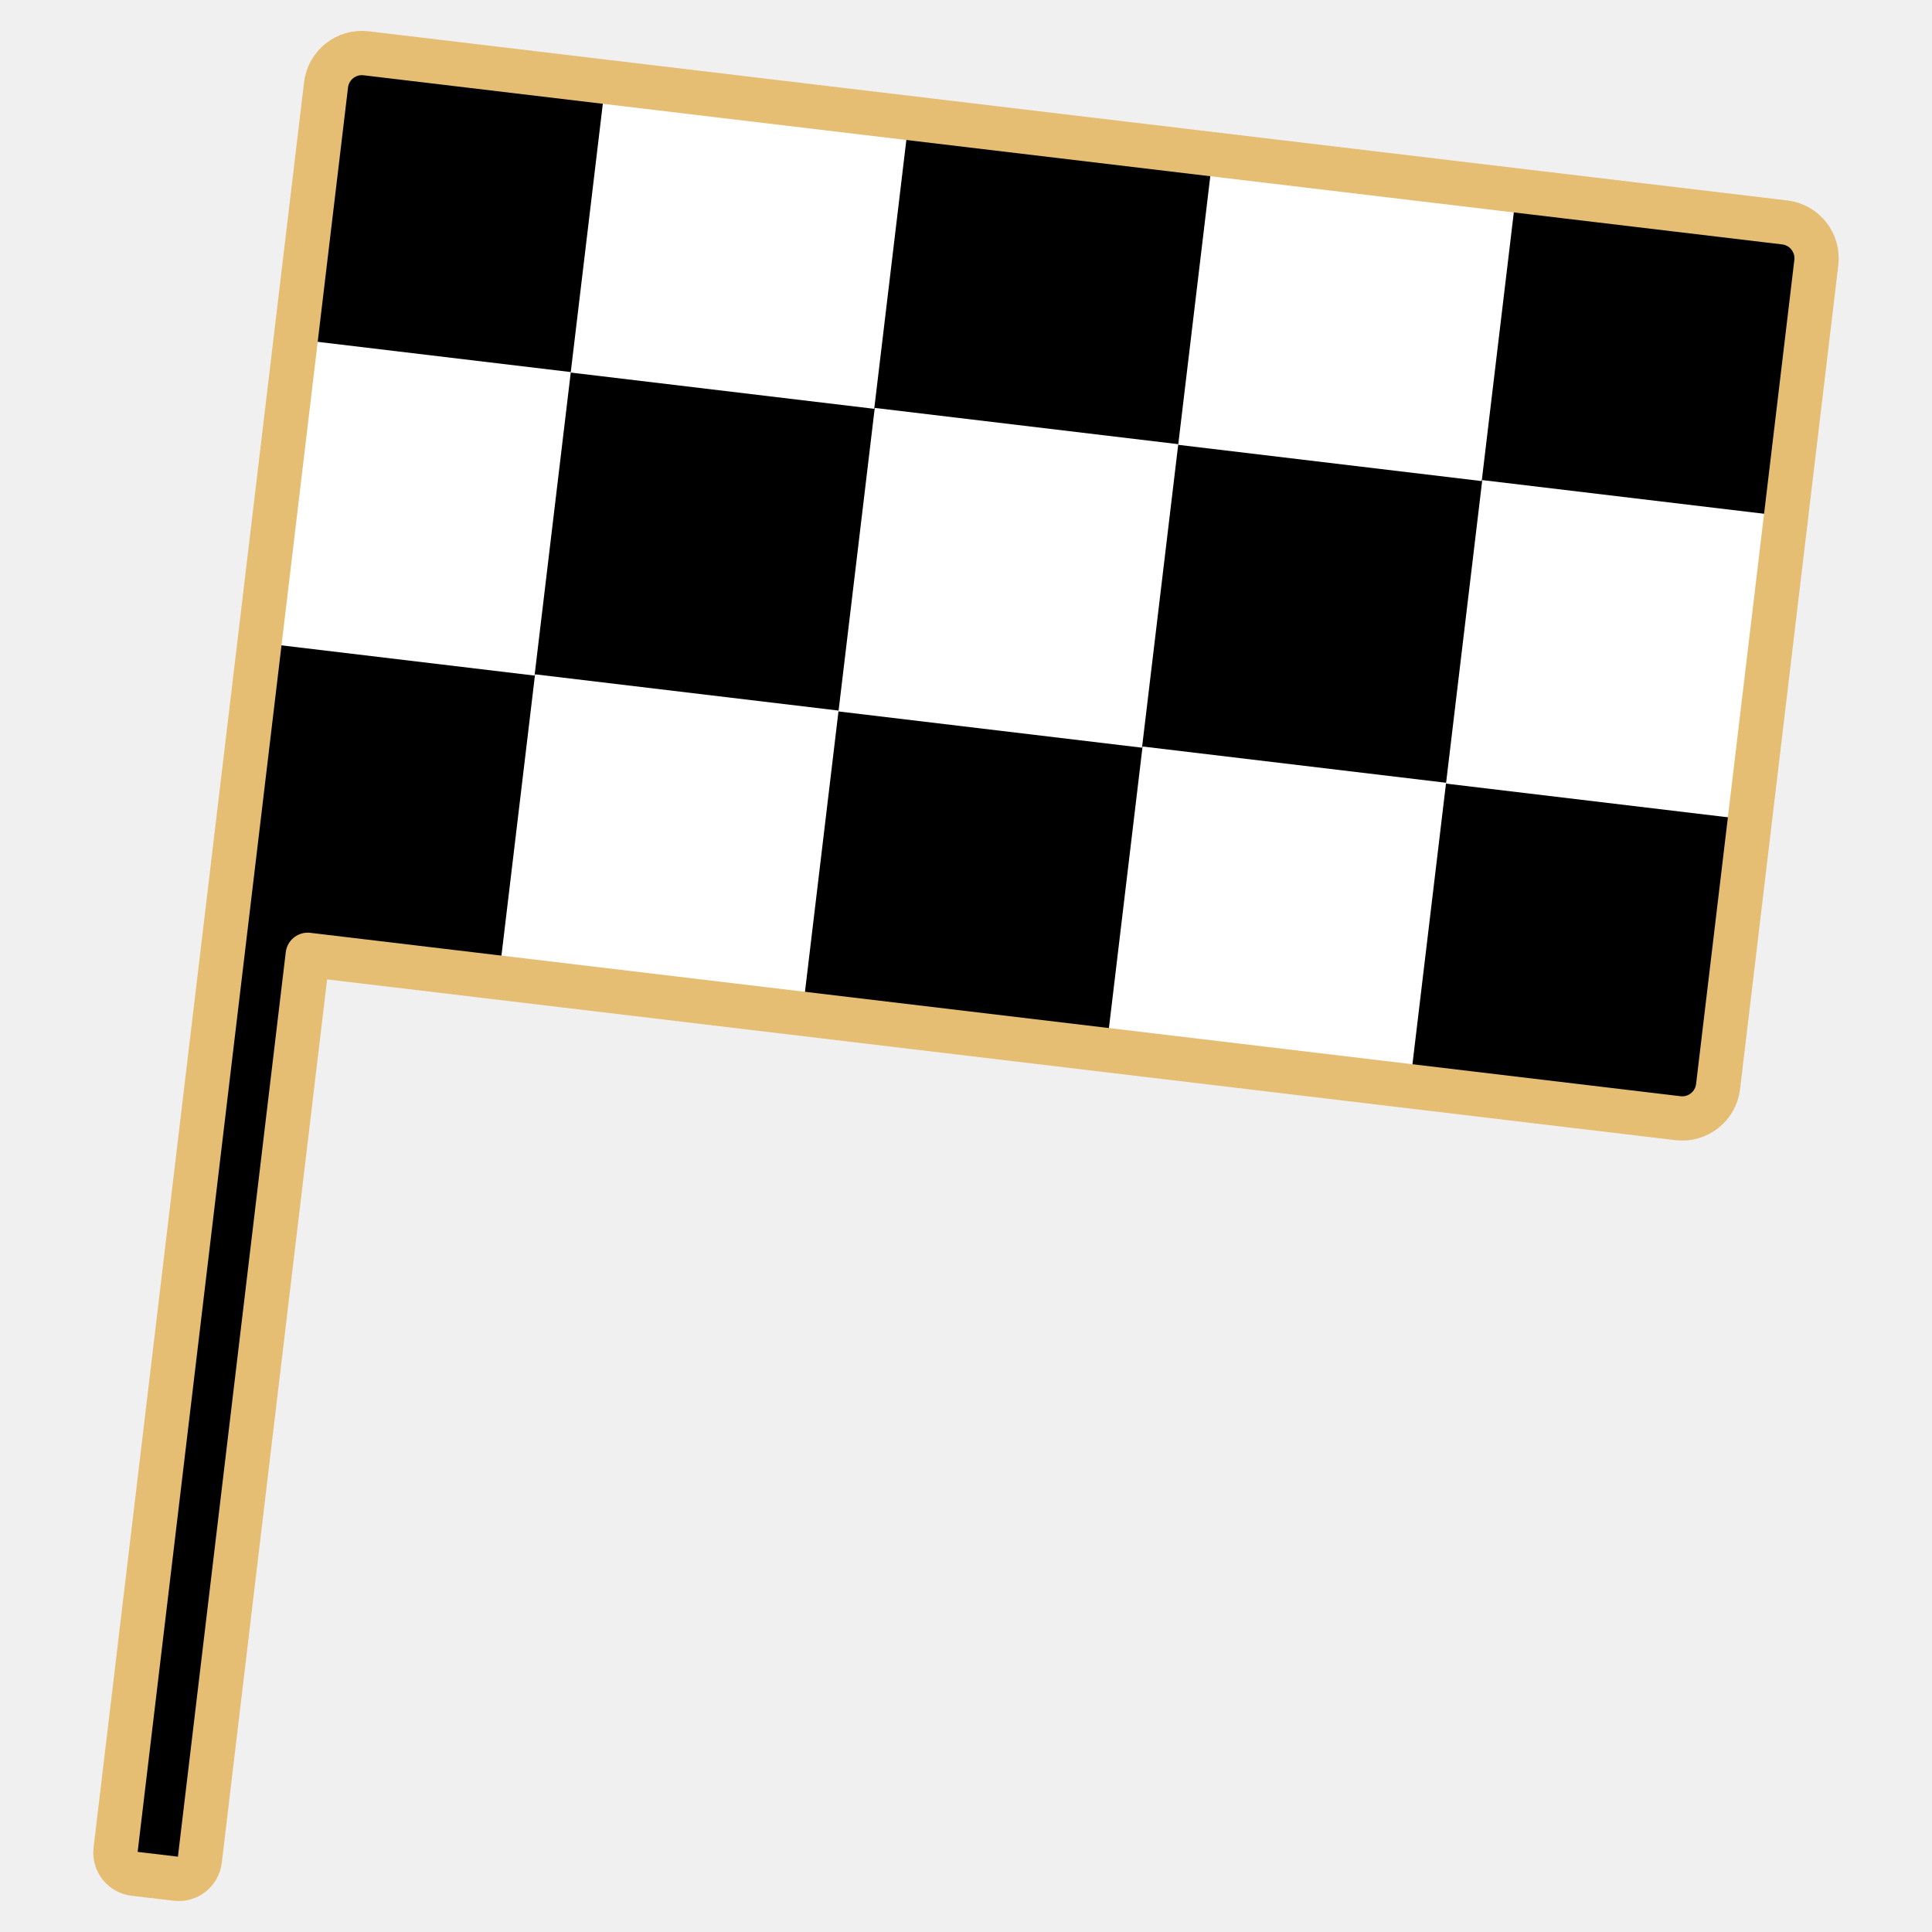
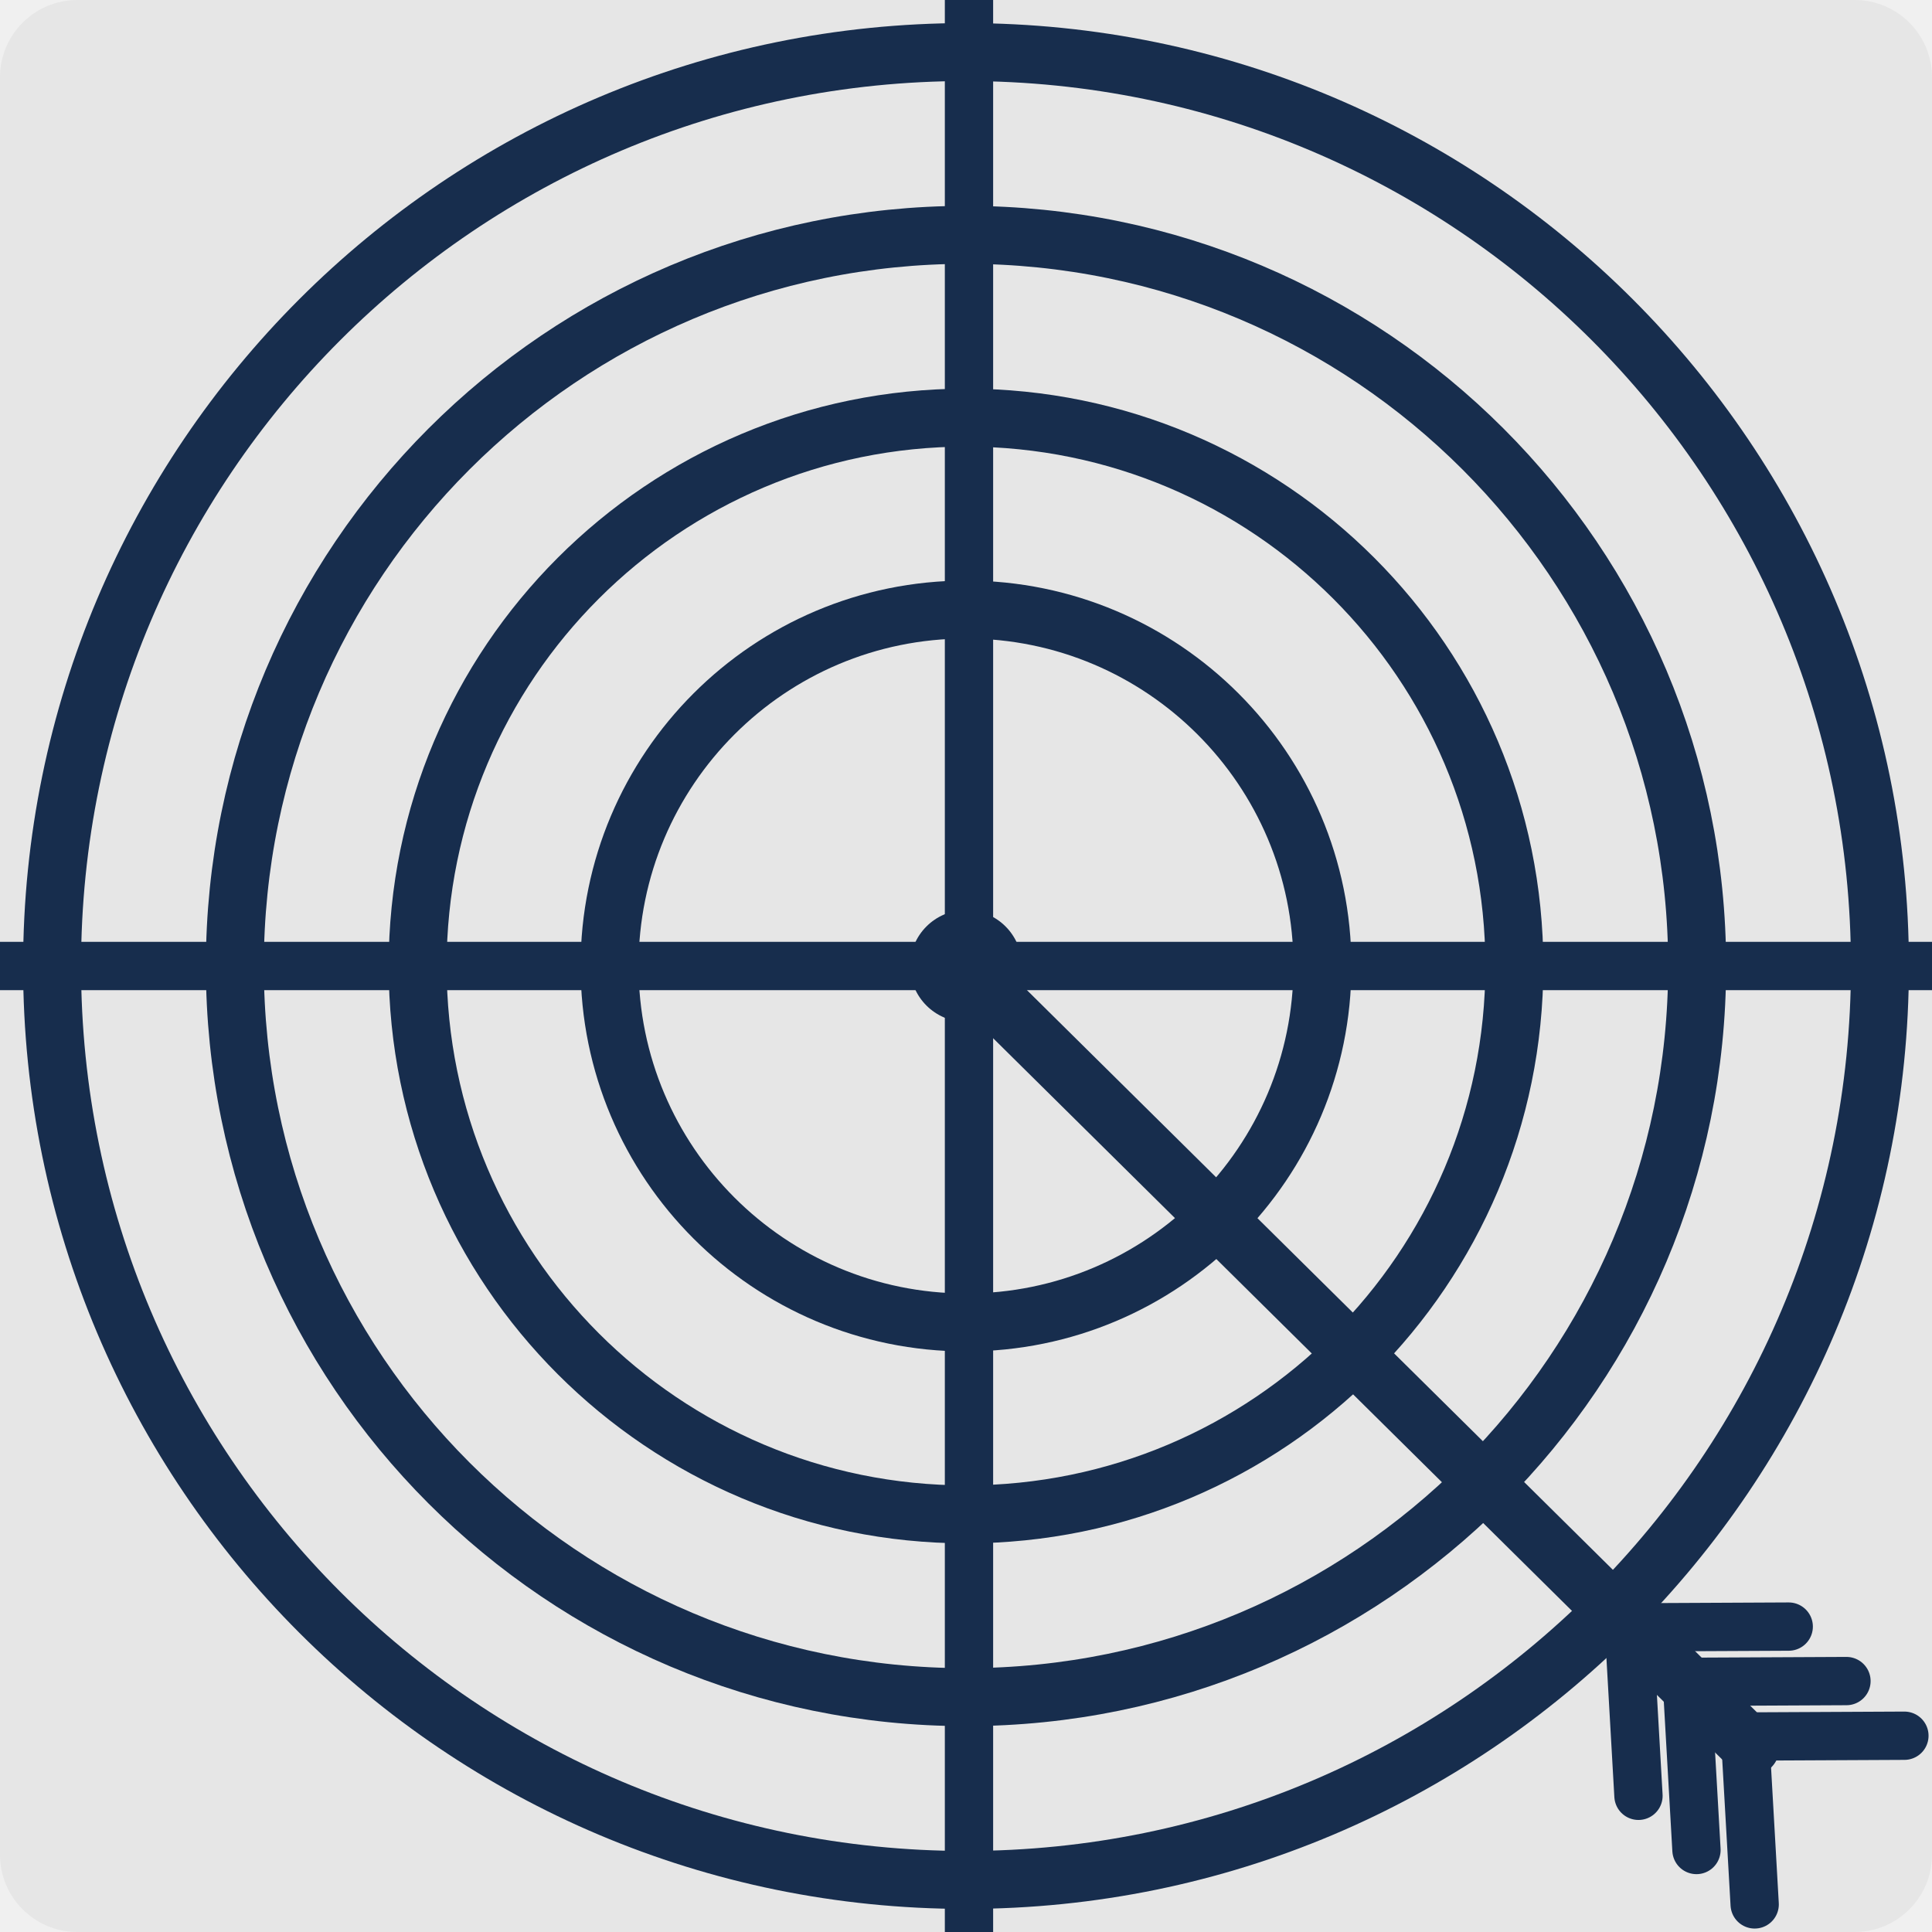
- <svg xmlns="http://www.w3.org/2000/svg" viewBox="0 0 2000 2000" xml:space="preserve" style="fill-rule:evenodd;clip-rule:evenodd;stroke-linecap:round;stroke-linejoin:round;stroke-miterlimit:1.5">
-   <path d="M1880.234 271.772c2.44-20.471-12.195-39.072-32.669-41.513L379.02 55.189c-20.47-2.44-39.072 12.199-41.513 32.67l-101.7 853.095c-2.44 20.474 12.199 39.072 32.67 41.513l1468.545 175.07c20.473 2.44 39.072-12.196 41.512-32.67l101.7-853.095Z" />
-   <path d="M334.563 854.322c1.434-12.03-7.169-22.961-19.199-24.395l-43.594-5.197c-12.03-1.435-22.962 7.168-24.396 19.198L119.65 1915.323c-1.435 12.033 7.168 22.962 19.198 24.396l43.595 5.197c12.03 1.434 22.961-7.166 24.395-19.199L334.563 854.322Z" />
-   <path style="fill:#fff" d="M890 1286h278v278H890z" transform="rotate(6.813 9394.536 5360.02) scale(1.13824)" />
-   <path style="fill:#fff" d="M890 1286h278v278H890z" transform="rotate(6.813 9707.73 40.09) scale(1.13824)" />
-   <path style="fill:#fff" d="M890 1286h278v278H890z" transform="matrix(1.02522 .12248 -.13502 1.1302 -432.922 -1211.324)" />
-   <path style="fill:#fff" d="M890 1286h278v278H890z" transform="matrix(1.1302 .13502 -.12926 1.08197 415.952 -1351.891)" />
-   <path style="fill:#fff" d="M890 1286h278v278H890z" transform="rotate(6.813 12515.873 -2463.787) scale(1.13824)" />
-   <path style="fill:#fff" d="M890 1286h278v278H890z" transform="rotate(6.813 6902.232 2544.108) scale(1.13824)" />
-   <path style="fill:#fff" d="M890 1286h278v278H890z" transform="rotate(6.813 7215.426 -2775.834) scale(1.13824)" />
-   <path d="m250.942 213.698-.722 1840.412c-.005 12.11 9.827 21.95 21.943 21.96l43.903.01c12.115.01 21.955-9.82 21.96-21.94l.371-943.92 1428.493.57c20.62 0 37.36-16.73 37.37-37.34l.34-859.142c0-20.616-16.73-37.36-37.34-37.368l-1478.949-.581c-20.616-.008-37.361 16.723-37.369 37.339Z" style="fill:none;stroke:#e5bd73;stroke-width:45.83px" transform="rotate(6.777 1357.097 881.9)" />
+ <svg xmlns="http://www.w3.org/2000/svg" id="Ebene_1" data-name="Ebene 1" viewBox="0 0 2000 2000">
+   <defs>
+     <style>
+             .cls-4,.cls-5{stroke-width:60px;fill:none;stroke:#172d4d;stroke-miterlimit:10}.cls-5{stroke-linecap:round;stroke-width:50px}
+         </style>
+   </defs>
+   <path d="M2000.01 80c0-44.15-35.84-80-80-80h-1840C35.85 0 0 35.85 0 80v1840c0 44.15 35.85 80 80 80h1840c44.16 0 80-35.85 80-80V80Z" style="stroke-width:0;fill:#e6e6e6;fill-rule:evenodd" />
+   <circle class="cls-4" cx="1000" cy="1000" r="946.1" />
+   <circle class="cls-4" cx="1000" cy="1000" r="756.88" />
+   <circle class="cls-4" cx="1000" cy="1000" r="567.66" />
+   <circle class="cls-4" cx="1000" cy="1000" r="368.98" />
+   <circle cx="1000" cy="1000" r="57.9" style="fill:#172d4d;stroke-width:0" />
+   <path style="stroke-linecap:round;fill:none;stroke:#172d4d;stroke-miterlimit:10;stroke-width:60px" d="m995.17 1000 817.16 808.43" />
+   <path class="cls-5" d="m1686.94 1684.63 164.74-.79M1746.7 1741.02l164.75-.79M1806.68 1797.62l164.75-.8M1816.43 1971.43l-9.37-164.3M1756.18 1915.12l-9.38-164.3M1696.14 1859.02l-9.37-164.3M1003.09-21.71v2043.42M-18.63 1000H2024.8" />
</svg>
